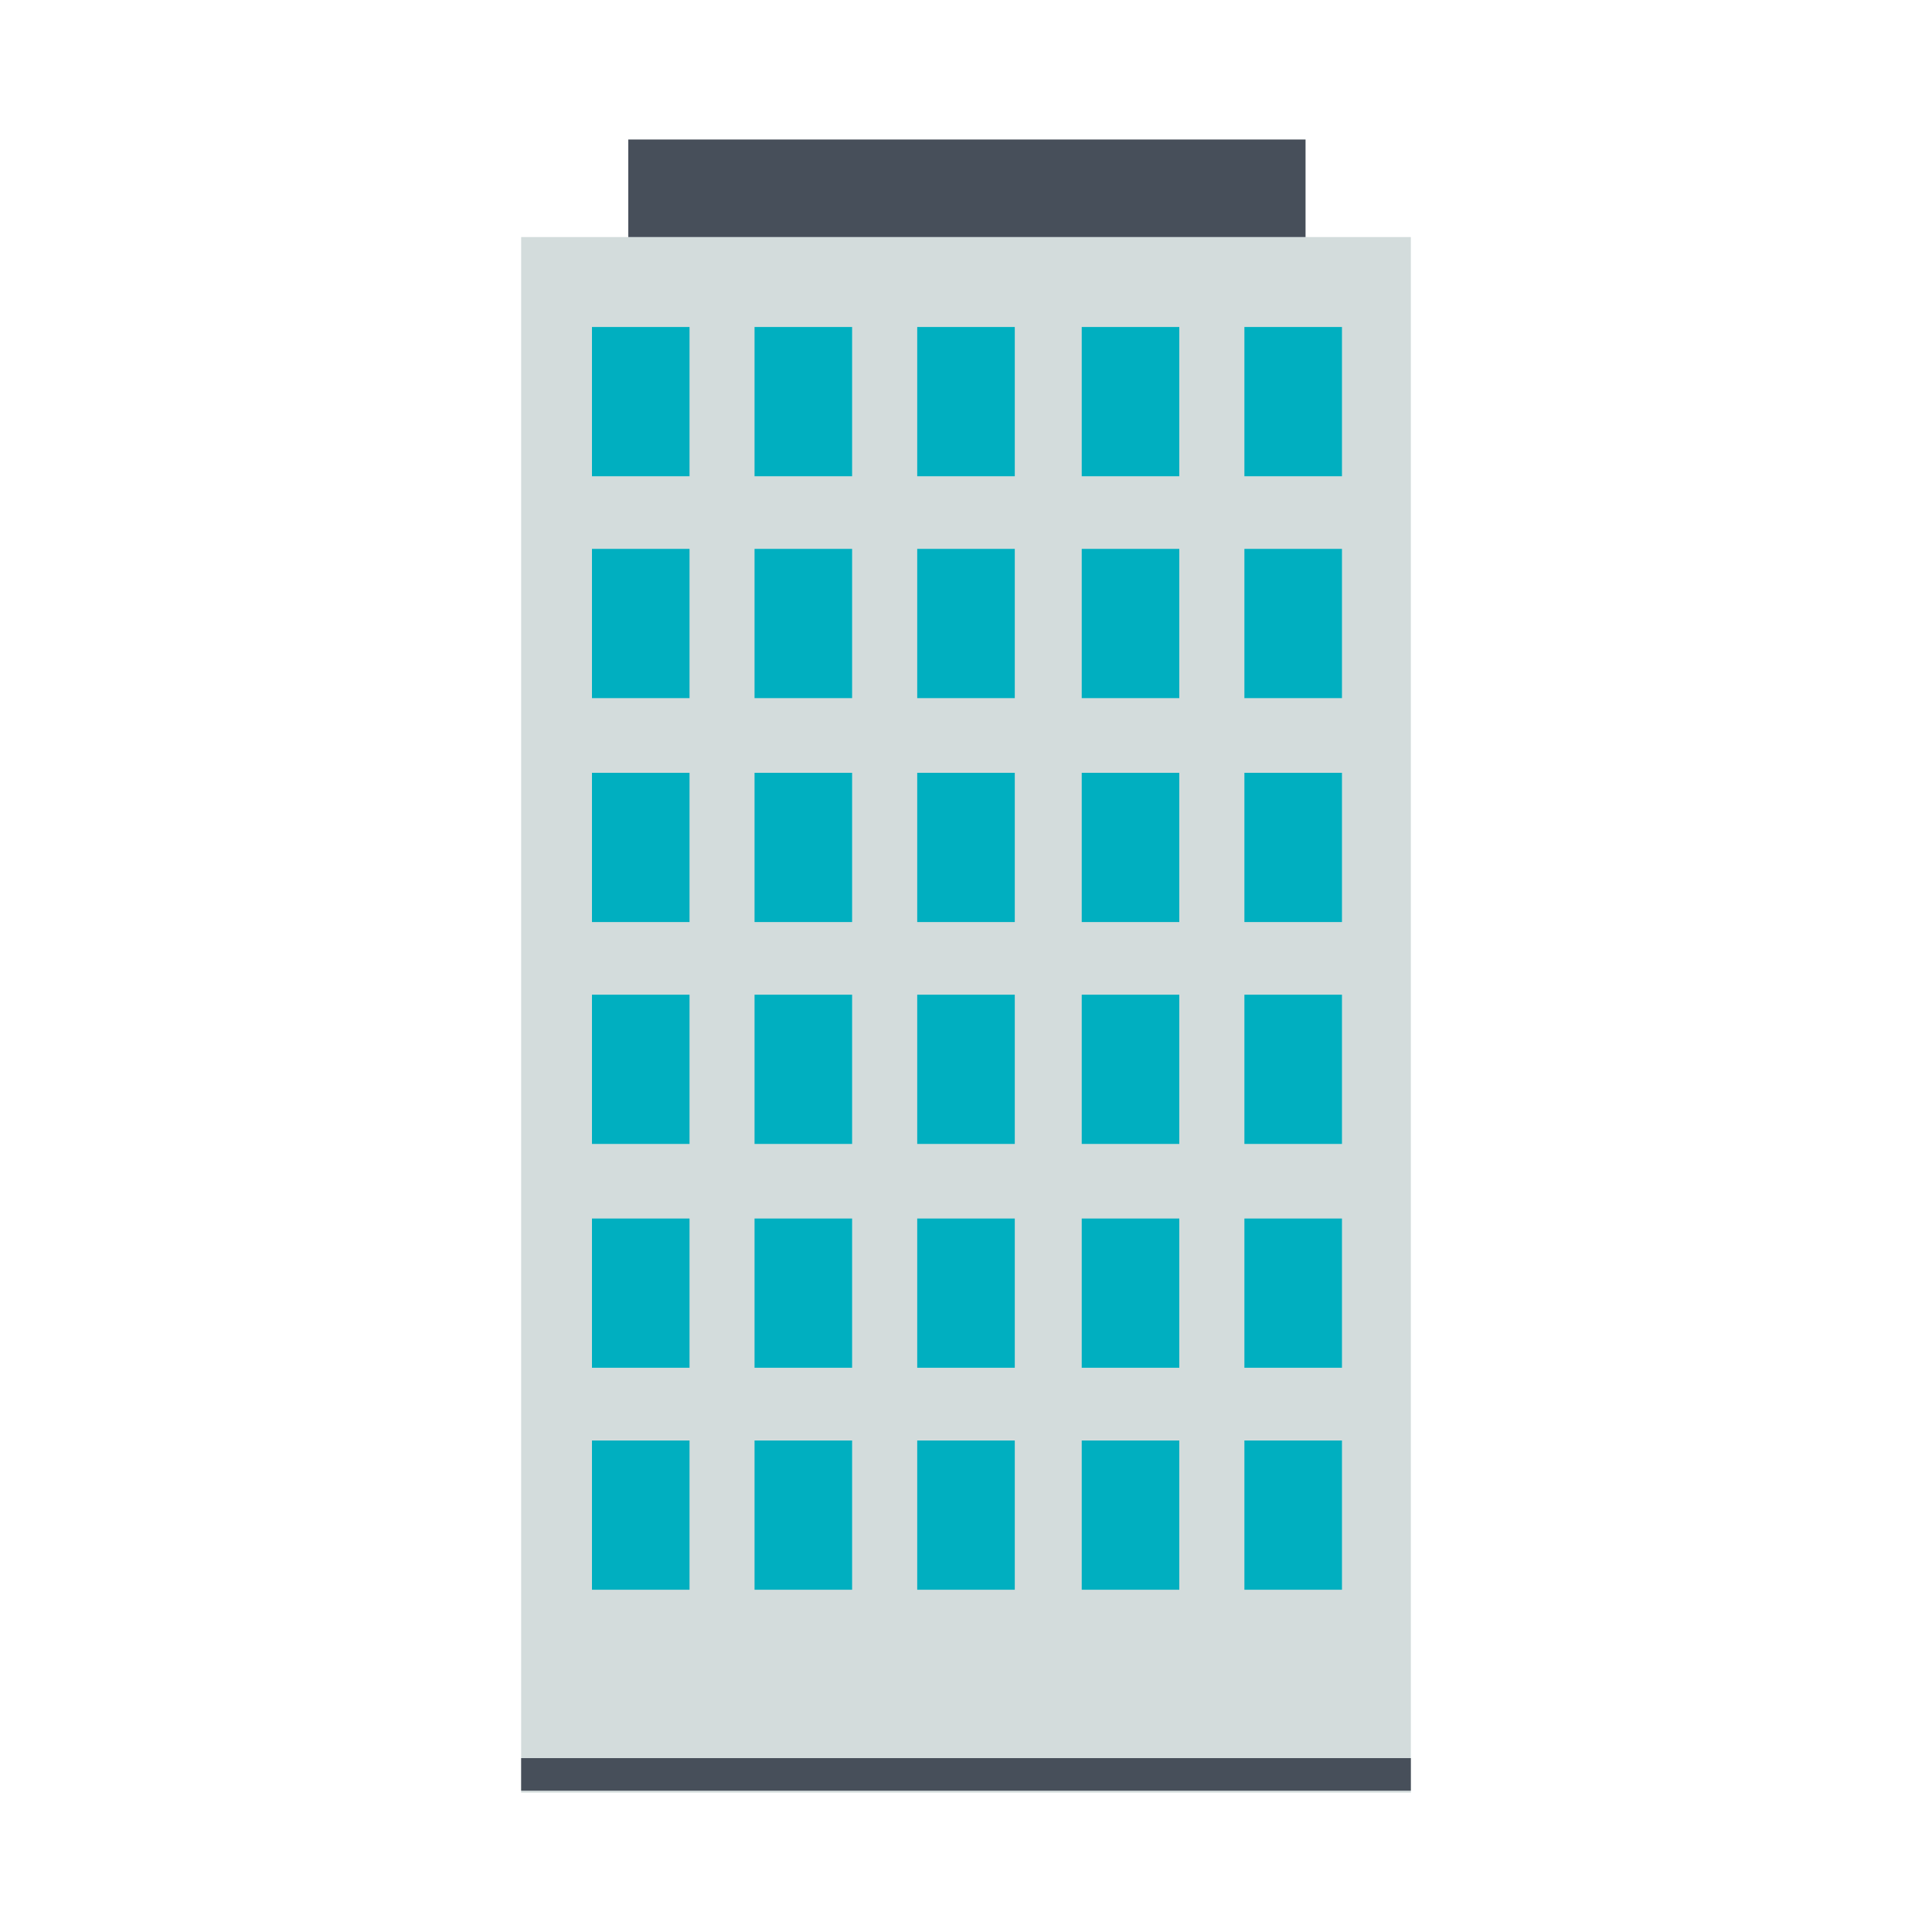
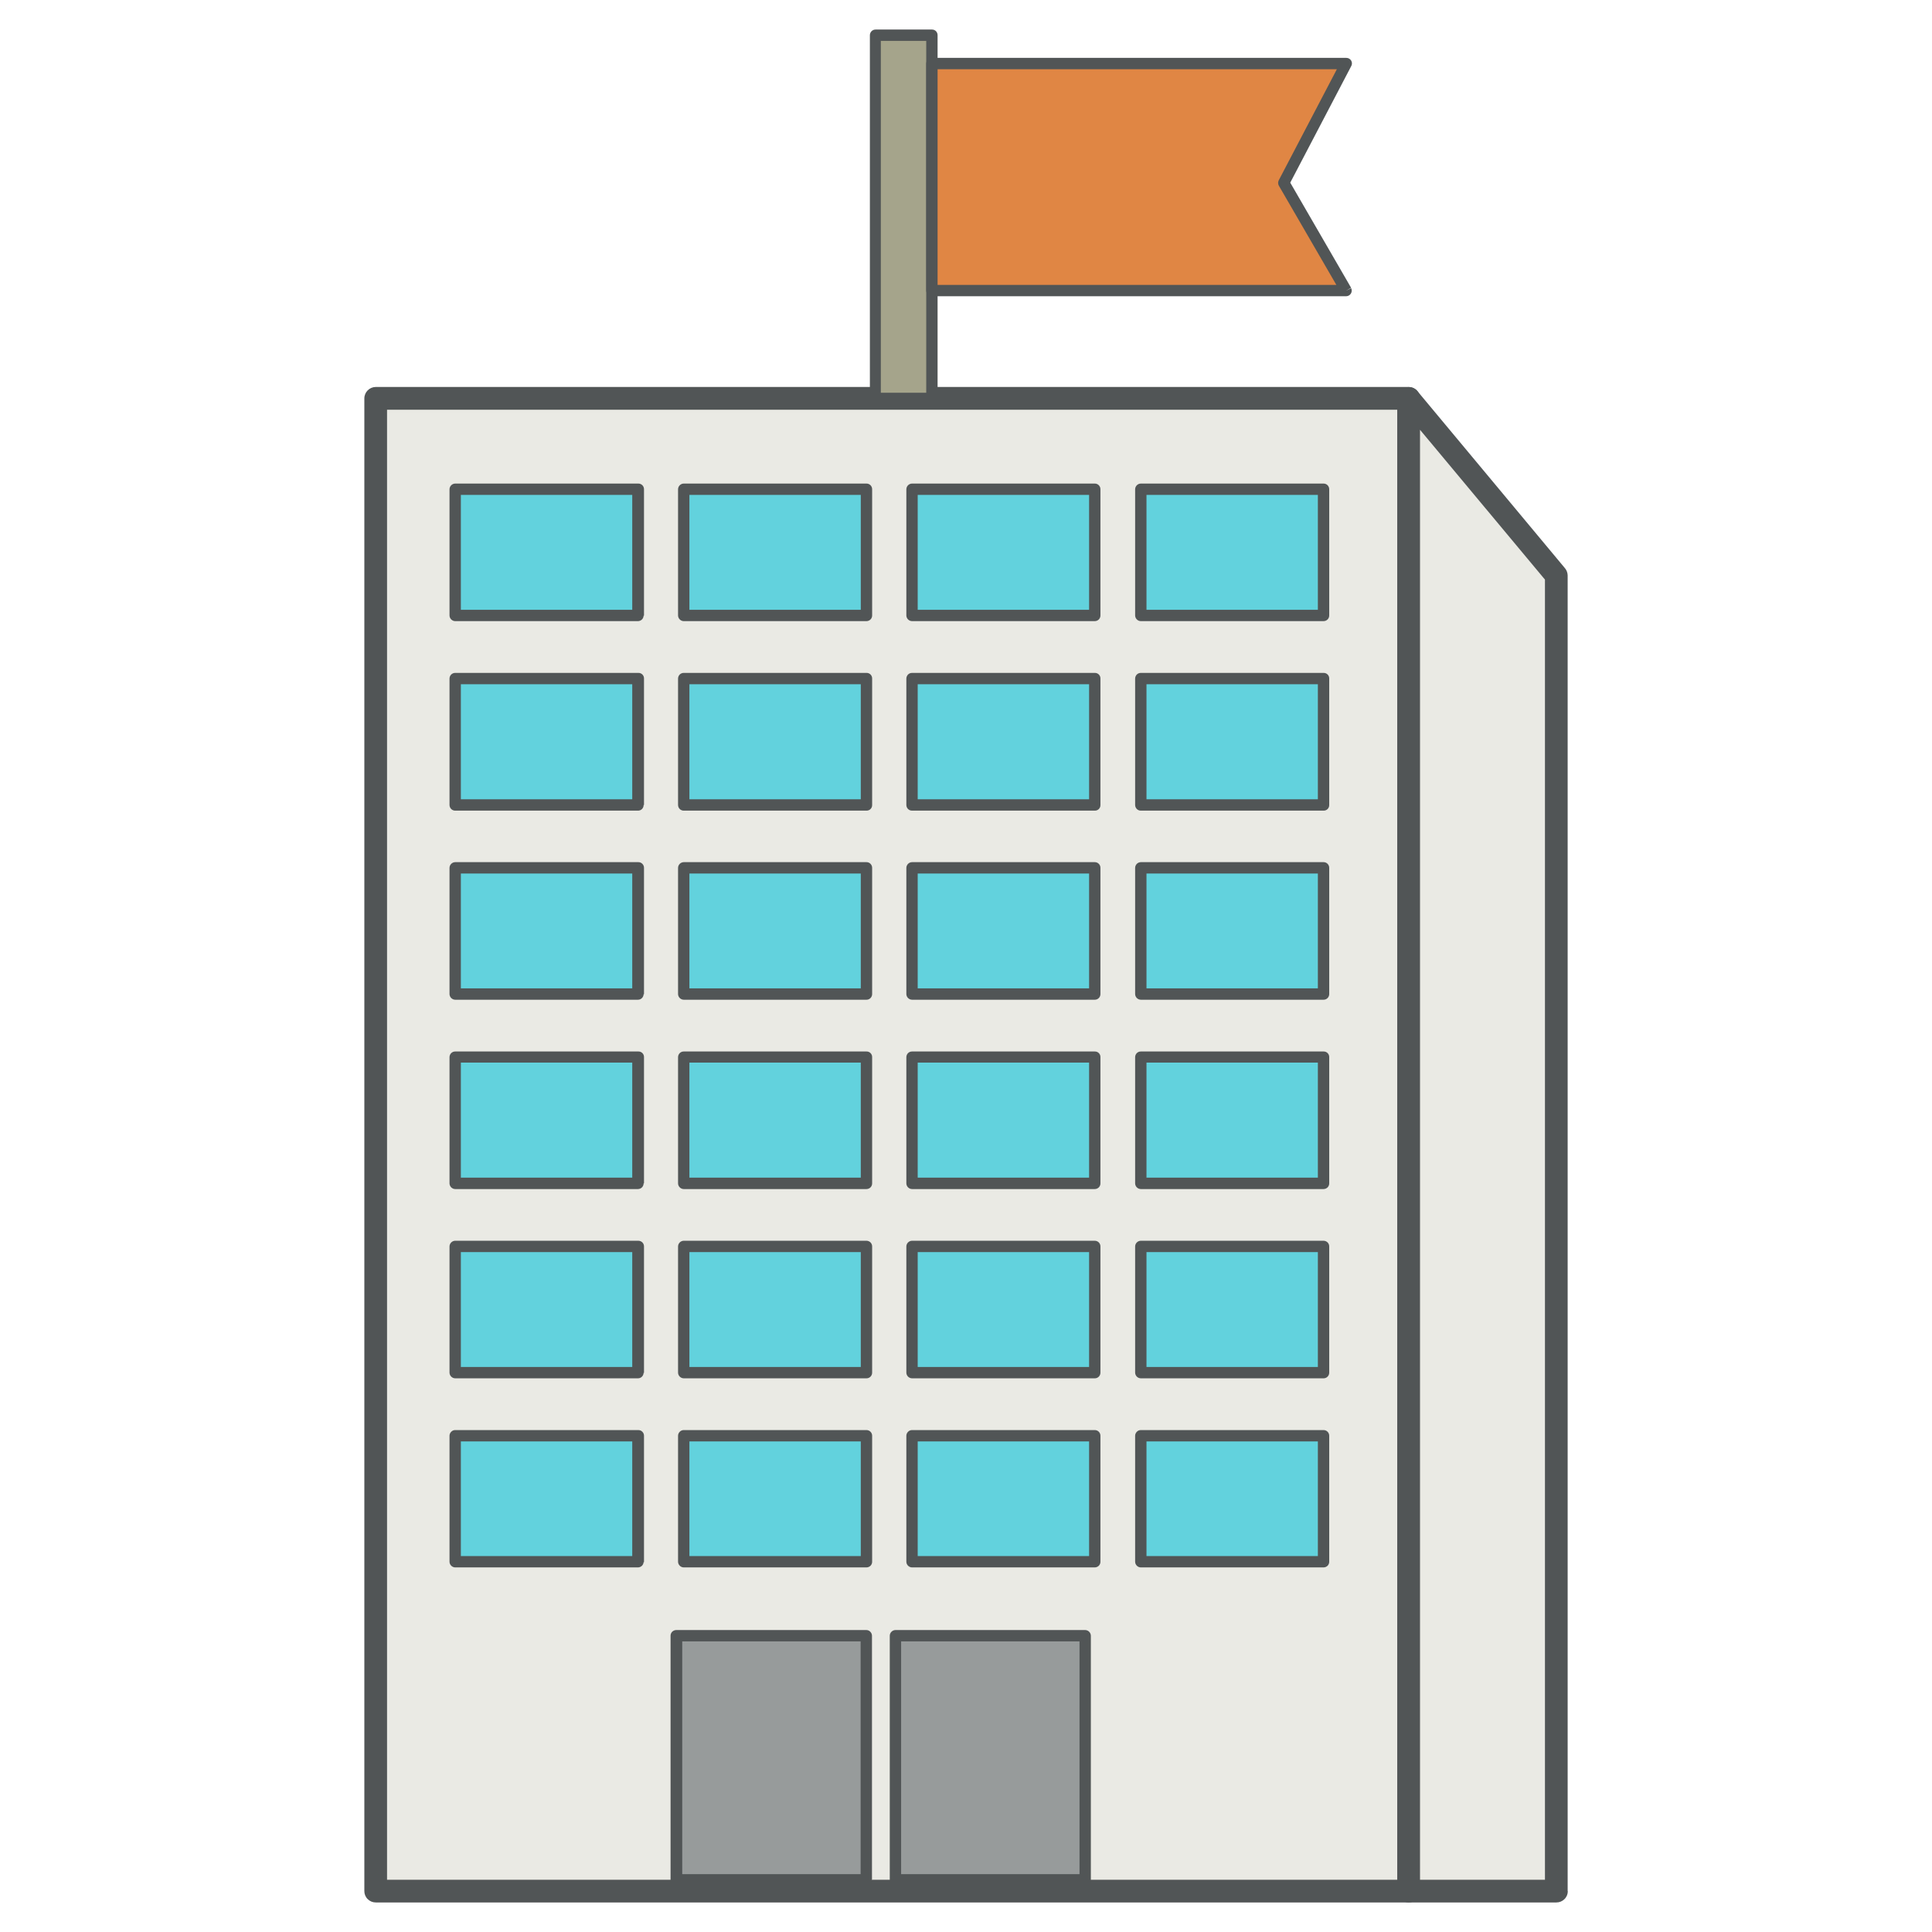
- <svg xmlns="http://www.w3.org/2000/svg" id="レイヤー_1" data-name="レイヤー 1" viewBox="0 0 200 200">
+ <svg xmlns="http://www.w3.org/2000/svg" id="materials" viewBox="0 0 240 240">
  <defs>
-     <style>.cls-1{fill:#d3dcdc;}.cls-2{fill:#474f5a;}.cls-3{fill:#00afc0;}</style>
+     <style>.cls-1{fill:#eaeae4;}.cls-2{fill:#515556;}.cls-3{fill:#62d2dd;}.cls-4{fill:#979b9b;}.cls-5{fill:#a5a48b;}.cls-6{fill:#e08644;}</style>
  </defs>
-   <rect class="cls-1" x="53.95" y="24.54" width="92.1" height="161.03" />
-   <rect class="cls-2" x="53.95" y="182" width="92.1" height="3.37" />
-   <rect class="cls-3" x="61.28" y="33.85" width="10.1" height="15.45" />
-   <rect class="cls-3" x="78.11" y="33.85" width="10.1" height="15.45" />
-   <rect class="cls-3" x="94.95" y="33.85" width="10.1" height="15.45" />
-   <rect class="cls-3" x="111.98" y="33.85" width="10.1" height="15.45" />
-   <rect class="cls-3" x="128.82" y="33.85" width="10.1" height="15.45" />
-   <rect class="cls-3" x="61.28" y="56.82" width="10.1" height="15.45" />
-   <rect class="cls-3" x="78.11" y="56.82" width="10.1" height="15.45" />
-   <rect class="cls-3" x="94.95" y="56.82" width="10.1" height="15.45" />
-   <rect class="cls-3" x="111.98" y="56.82" width="10.1" height="15.45" />
-   <rect class="cls-3" x="128.82" y="56.82" width="10.1" height="15.45" />
-   <rect class="cls-3" x="61.28" y="80" width="10.1" height="15.45" />
-   <rect class="cls-3" x="78.11" y="80" width="10.1" height="15.45" />
-   <rect class="cls-3" x="94.95" y="80" width="10.1" height="15.45" />
-   <rect class="cls-3" x="111.98" y="80" width="10.1" height="15.45" />
-   <rect class="cls-3" x="128.82" y="80" width="10.1" height="15.45" />
-   <rect class="cls-3" x="61.28" y="102.97" width="10.1" height="15.45" />
-   <rect class="cls-3" x="78.11" y="102.97" width="10.1" height="15.45" />
-   <rect class="cls-3" x="94.95" y="102.97" width="10.1" height="15.45" />
-   <rect class="cls-3" x="111.98" y="102.97" width="10.1" height="15.45" />
-   <rect class="cls-3" x="128.82" y="102.97" width="10.1" height="15.45" />
-   <rect class="cls-3" x="61.28" y="126.14" width="10.1" height="15.45" />
-   <rect class="cls-3" x="78.11" y="126.14" width="10.1" height="15.45" />
-   <rect class="cls-3" x="94.95" y="126.14" width="10.1" height="15.45" />
-   <rect class="cls-3" x="111.98" y="126.14" width="10.1" height="15.45" />
-   <rect class="cls-3" x="128.82" y="126.14" width="10.1" height="15.45" />
-   <rect class="cls-3" x="61.28" y="149.12" width="10.1" height="15.45" />
-   <rect class="cls-3" x="78.11" y="149.12" width="10.1" height="15.45" />
-   <rect class="cls-3" x="94.95" y="149.12" width="10.1" height="15.45" />
-   <rect class="cls-3" x="111.98" y="149.12" width="10.1" height="15.45" />
-   <rect class="cls-3" x="128.82" y="149.12" width="10.1" height="15.45" />
-   <rect class="cls-2" x="65.04" y="14.44" width="70.11" height="10.1" />
+   <rect class="cls-1" x="46.67" y="49.49" width="128.32" height="185.43" />
+   <path class="cls-2" d="M175,234.92v-1.41H48.08V50.9h125.5v184H175v0h1.41V49.49a1.41,1.41,0,0,0-.41-1,1.38,1.38,0,0,0-1-.42H46.67a1.43,1.43,0,0,0-1.41,1.41V234.92a1.38,1.38,0,0,0,.42,1,1.41,1.41,0,0,0,1,.41H175a1.4,1.4,0,0,0,1.41-1.41Z" />
+   <polygon class="cls-1" points="193.33 234.92 174.99 234.92 174.99 49.49 193.33 71.5 193.33 234.92" />
+   <path class="cls-2" d="M193.33,234.92v-1.41H176.4V53.39L191.92,72V234.92h1.41v0h1.41V71.49a1.43,1.43,0,0,0-.33-.9l-18.33-22a1.43,1.43,0,0,0-1.57-.42,1.42,1.42,0,0,0-.93,1.32V234.92a1.38,1.38,0,0,0,.42,1,1.41,1.41,0,0,0,1,.41h18.34a1.41,1.41,0,0,0,1-.41,1.38,1.38,0,0,0,.42-1Z" />
+   <rect class="cls-3" x="56.55" y="60.78" width="22.7" height="15.68" />
+   <path class="cls-2" d="M79.25,76.45v-.7h-22V61.48H78.54v15h.71v0H80V60.78a.7.7,0,0,0-.2-.5.69.69,0,0,0-.5-.21H56.55a.72.72,0,0,0-.71.71V76.45a.72.72,0,0,0,.71.71h22.7a.73.73,0,0,0,.5-.21.7.7,0,0,0,.2-.5Z" />
+   <rect class="cls-3" x="56.55" y="84.29" width="22.7" height="15.68" />
+   <path class="cls-2" d="M79.25,100v-.71h-22V85H78.54v15h.71v0H80V84.29a.68.68,0,0,0-.7-.7H56.55a.7.7,0,0,0-.5.2.73.73,0,0,0-.21.5V100a.73.73,0,0,0,.21.5.7.7,0,0,0,.5.2h22.7a.68.68,0,0,0,.7-.7Z" />
+   <rect class="cls-3" x="56.55" y="107.81" width="22.7" height="15.68" />
+   <path class="cls-2" d="M79.25,123.48v-.7h-22V108.51H78.54v15h.71v0H80V107.81a.7.7,0,0,0-.2-.5.69.69,0,0,0-.5-.21H56.55a.72.72,0,0,0-.71.71v15.67a.72.72,0,0,0,.71.71h22.7a.69.69,0,0,0,.5-.21.7.7,0,0,0,.2-.5Z" />
+   <rect class="cls-3" x="56.55" y="131.32" width="22.7" height="15.68" />
+   <path class="cls-2" d="M79.25,147v-.71h-22V132H78.54v15h.71v0H80V131.32a.68.68,0,0,0-.7-.7H56.55a.7.7,0,0,0-.5.2.73.73,0,0,0-.21.5V147a.72.72,0,0,0,.71.71h22.7a.73.73,0,0,0,.5-.21.7.7,0,0,0,.2-.5Z" />
+   <rect class="cls-3" x="56.55" y="154.84" width="22.7" height="15.68" />
+   <path class="cls-2" d="M79.25,170.51v-.7h-22V155.54H78.54v15h.71v0H80V154.84a.7.7,0,0,0-.2-.5.73.73,0,0,0-.5-.21H56.55a.72.72,0,0,0-.71.71v15.67a.72.72,0,0,0,.71.71h22.7a.69.69,0,0,0,.5-.21.7.7,0,0,0,.2-.5Z" />
+   <rect class="cls-3" x="56.55" y="178.35" width="22.7" height="15.68" />
+   <path class="cls-2" d="M79.25,194v-.7h-22V179.06H78.54v15h.71v0H80V178.35a.7.7,0,0,0-.2-.49.69.69,0,0,0-.5-.21H56.55a.67.67,0,0,0-.5.21.71.71,0,0,0-.21.49V194a.72.72,0,0,0,.71.71h22.7a.73.73,0,0,0,.5-.21.7.7,0,0,0,.2-.5Z" />
+   <rect class="cls-3" x="84.94" y="60.78" width="22.7" height="15.68" />
+   <path class="cls-2" d="M107.64,76.45v-.7h-22V61.48h21.29v15h.71v0h.7V60.78a.7.7,0,0,0-.2-.5.69.69,0,0,0-.5-.21H84.94a.72.72,0,0,0-.71.71V76.45a.72.72,0,0,0,.71.71h22.7a.73.73,0,0,0,.5-.21.7.7,0,0,0,.2-.5Z" />
+   <rect class="cls-3" x="84.94" y="84.29" width="22.7" height="15.68" />
+   <path class="cls-2" d="M107.64,100v-.71h-22V85h21.29v15h.71v0h.7V84.29a.68.68,0,0,0-.7-.7H84.94a.7.7,0,0,0-.5.2.73.73,0,0,0-.21.5V100a.73.73,0,0,0,.21.5.7.7,0,0,0,.5.2h22.7a.68.68,0,0,0,.7-.7Z" />
+   <rect class="cls-3" x="84.94" y="107.81" width="22.7" height="15.68" />
+   <path class="cls-2" d="M107.64,123.48v-.7h-22V108.51h21.29v15h.71v0h.7V107.81a.7.7,0,0,0-.2-.5.69.69,0,0,0-.5-.21H84.94a.72.72,0,0,0-.71.71v15.67a.72.72,0,0,0,.71.71h22.7a.69.69,0,0,0,.5-.21.7.7,0,0,0,.2-.5Z" />
+   <rect class="cls-3" x="84.94" y="131.32" width="22.7" height="15.68" />
+   <path class="cls-2" d="M107.64,147v-.71h-22V132h21.29v15h.71v0h.7V131.32a.68.68,0,0,0-.7-.7H84.94a.7.7,0,0,0-.5.2.73.73,0,0,0-.21.5V147a.72.72,0,0,0,.71.71h22.7a.73.73,0,0,0,.5-.21.7.7,0,0,0,.2-.5Z" />
+   <rect class="cls-3" x="84.94" y="154.84" width="22.7" height="15.68" />
+   <path class="cls-2" d="M107.64,170.51v-.7h-22V155.54h21.29v15h.71v0h.7V154.84a.7.7,0,0,0-.2-.5.73.73,0,0,0-.5-.21H84.94a.72.72,0,0,0-.71.71v15.67a.72.72,0,0,0,.71.71h22.7a.69.69,0,0,0,.5-.21.7.7,0,0,0,.2-.5Z" />
+   <rect class="cls-3" x="84.94" y="178.35" width="22.7" height="15.68" />
+   <path class="cls-2" d="M107.64,194v-.7h-22V179.06h21.29v15h.71v0h.7V178.35a.7.7,0,0,0-.2-.49.69.69,0,0,0-.5-.21H84.94a.67.67,0,0,0-.5.21.71.71,0,0,0-.21.49V194a.72.72,0,0,0,.71.71h22.7a.73.73,0,0,0,.5-.21.7.7,0,0,0,.2-.5Z" />
+   <rect class="cls-3" x="113.33" y="60.78" width="22.7" height="15.68" />
+   <path class="cls-2" d="M136,76.45v-.7H114V61.48h21.29v15H136v0h.7V60.78a.7.7,0,0,0-.2-.5.69.69,0,0,0-.5-.21h-22.7a.72.72,0,0,0-.71.71V76.45a.72.72,0,0,0,.71.71H136a.73.73,0,0,0,.5-.21.7.7,0,0,0,.2-.5Z" />
+   <rect class="cls-3" x="113.33" y="84.29" width="22.7" height="15.68" />
+   <path class="cls-2" d="M136,100v-.71H114V85h21.29v15H136v0h.7V84.29a.68.68,0,0,0-.7-.7h-22.7a.7.7,0,0,0-.5.2.73.73,0,0,0-.21.5V100a.73.73,0,0,0,.21.5.7.7,0,0,0,.5.2H136a.68.68,0,0,0,.7-.7Z" />
+   <rect class="cls-3" x="113.33" y="107.81" width="22.7" height="15.68" />
+   <path class="cls-2" d="M136,123.48v-.7H114V108.51h21.29v15H136v0h.7V107.81a.7.7,0,0,0-.2-.5.69.69,0,0,0-.5-.21h-22.7a.72.72,0,0,0-.71.71v15.67a.72.72,0,0,0,.71.71H136a.69.69,0,0,0,.5-.21.7.7,0,0,0,.2-.5Z" />
+   <rect class="cls-3" x="113.33" y="131.32" width="22.7" height="15.68" />
+   <path class="cls-2" d="M136,147v-.71H114V132h21.29v15H136v0h.7V131.32a.68.68,0,0,0-.7-.7h-22.7a.7.7,0,0,0-.5.2.73.73,0,0,0-.21.5V147a.72.72,0,0,0,.71.71H136a.73.73,0,0,0,.5-.21.7.7,0,0,0,.2-.5Z" />
+   <rect class="cls-3" x="113.33" y="154.84" width="22.7" height="15.68" />
+   <path class="cls-2" d="M136,170.51v-.7H114V155.54h21.29v15H136v0h.7V154.84a.7.7,0,0,0-.2-.5.73.73,0,0,0-.5-.21h-22.7a.72.72,0,0,0-.71.71v15.67a.72.72,0,0,0,.71.71H136a.69.69,0,0,0,.5-.21.7.7,0,0,0,.2-.5Z" />
+   <rect class="cls-3" x="113.33" y="178.35" width="22.7" height="15.68" />
+   <path class="cls-2" d="M136,194v-.7H114V179.06h21.29v15H136v0h.7V178.35a.7.7,0,0,0-.2-.49.69.69,0,0,0-.5-.21h-22.7a.67.67,0,0,0-.5.21.71.71,0,0,0-.21.49V194a.72.72,0,0,0,.71.71H136a.73.73,0,0,0,.5-.21.7.7,0,0,0,.2-.5Z" />
+   <rect class="cls-3" x="141.72" y="60.78" width="22.7" height="15.68" />
+   <path class="cls-2" d="M164.42,76.45v-.7h-22V61.48h21.29v15h.71v0h.7V60.78a.7.7,0,0,0-.2-.5.69.69,0,0,0-.5-.21h-22.7a.72.72,0,0,0-.71.71V76.45a.72.72,0,0,0,.71.71h22.7a.73.73,0,0,0,.5-.21.7.7,0,0,0,.2-.5Z" />
+   <rect class="cls-3" x="141.72" y="84.29" width="22.7" height="15.68" />
+   <path class="cls-2" d="M164.42,100v-.71h-22V85h21.29v15h.71v0h.7V84.29a.68.68,0,0,0-.7-.7h-22.7a.7.7,0,0,0-.5.2.73.73,0,0,0-.21.5V100a.73.73,0,0,0,.21.5.7.7,0,0,0,.5.2h22.7a.68.68,0,0,0,.7-.7Z" />
+   <rect class="cls-3" x="141.72" y="107.81" width="22.7" height="15.68" />
+   <path class="cls-2" d="M164.42,123.48v-.7h-22V108.51h21.29v15h.71v0h.7V107.81a.7.7,0,0,0-.2-.5.69.69,0,0,0-.5-.21h-22.7a.72.72,0,0,0-.71.71v15.67a.72.72,0,0,0,.71.71h22.7a.69.69,0,0,0,.5-.21.7.7,0,0,0,.2-.5Z" />
+   <rect class="cls-3" x="141.72" y="131.32" width="22.7" height="15.68" />
+   <path class="cls-2" d="M164.42,147v-.71h-22V132h21.29v15h.71v0h.7V131.32a.68.68,0,0,0-.7-.7h-22.7a.7.7,0,0,0-.5.2.73.73,0,0,0-.21.5V147a.72.72,0,0,0,.71.71h22.7a.73.73,0,0,0,.5-.21.7.7,0,0,0,.2-.5Z" />
+   <rect class="cls-3" x="141.72" y="154.84" width="22.7" height="15.68" />
+   <path class="cls-2" d="M164.42,170.51v-.7h-22V155.54h21.29v15h.71v0h.7V154.84a.7.7,0,0,0-.2-.5.73.73,0,0,0-.5-.21h-22.7a.72.72,0,0,0-.71.71v15.67a.72.72,0,0,0,.71.71h22.7a.69.69,0,0,0,.5-.21.7.7,0,0,0,.2-.5Z" />
+   <rect class="cls-3" x="141.72" y="178.35" width="22.7" height="15.68" />
+   <path class="cls-2" d="M164.42,194v-.7h-22V179.06h21.29v15h.71v0h.7V178.35a.7.7,0,0,0-.2-.49.69.69,0,0,0-.5-.21h-22.7a.67.67,0,0,0-.5.21.71.71,0,0,0-.21.49V194a.72.72,0,0,0,.71.71h22.7a.73.73,0,0,0,.5-.21.7.7,0,0,0,.2-.5Z" />
+   <rect class="cls-4" x="84.04" y="203.2" width="23.57" height="30.32" />
+   <path class="cls-2" d="M107.61,233.51v-.7H84.75V203.9h22.16v29.61h.7v0h.71V203.2a.71.71,0,0,0-.21-.5.67.67,0,0,0-.5-.21H84a.75.75,0,0,0-.5.21.7.7,0,0,0-.2.5v30.31a.7.7,0,0,0,.2.5.75.75,0,0,0,.5.21h23.57a.67.67,0,0,0,.5-.21.71.71,0,0,0,.21-.5Z" />
+   <rect class="cls-4" x="111.24" y="203.2" width="23.57" height="30.32" />
+   <path class="cls-2" d="M134.81,233.51v-.7H111.94V203.9H134.1v29.61h.71v0h.7V203.2a.72.72,0,0,0-.7-.71H111.24a.72.72,0,0,0-.71.71v30.31a.72.72,0,0,0,.71.71h23.57a.72.72,0,0,0,.7-.71Z" />
+   <rect class="cls-5" x="108.72" y="4.37" width="7.05" height="45.12" />
+   <path class="cls-2" d="M115.77,49.49v-.7h-6.35V5.08h5.64V49.49h.71v0h.7V4.37a.72.72,0,0,0-.2-.5.7.7,0,0,0-.5-.2h-7a.7.7,0,0,0-.5.2.73.73,0,0,0-.21.5V49.49a.72.72,0,0,0,.71.71h7a.71.71,0,0,0,.5-.21.7.7,0,0,0,.2-.5Z" />
+   <polygon class="cls-6" points="167.24 36.1 115.77 36.1 115.77 7.9 167.24 7.9 159.48 22.7 167.24 36.1" />
+   <path class="cls-2" d="M167.24,36.1v-.71H116.47V8.6h49.6l-7.21,13.78a.71.71,0,0,0,0,.68l7.76,13.39.61-.35v0l.61-.35-7.56-13.06,7.57-14.47a.68.68,0,0,0,0-.69.7.7,0,0,0-.6-.34H115.77a.72.72,0,0,0-.71.71V36.1a.73.73,0,0,0,.21.5.7.7,0,0,0,.5.2h51.47a.7.7,0,0,0,.61-1Z" />
</svg>
